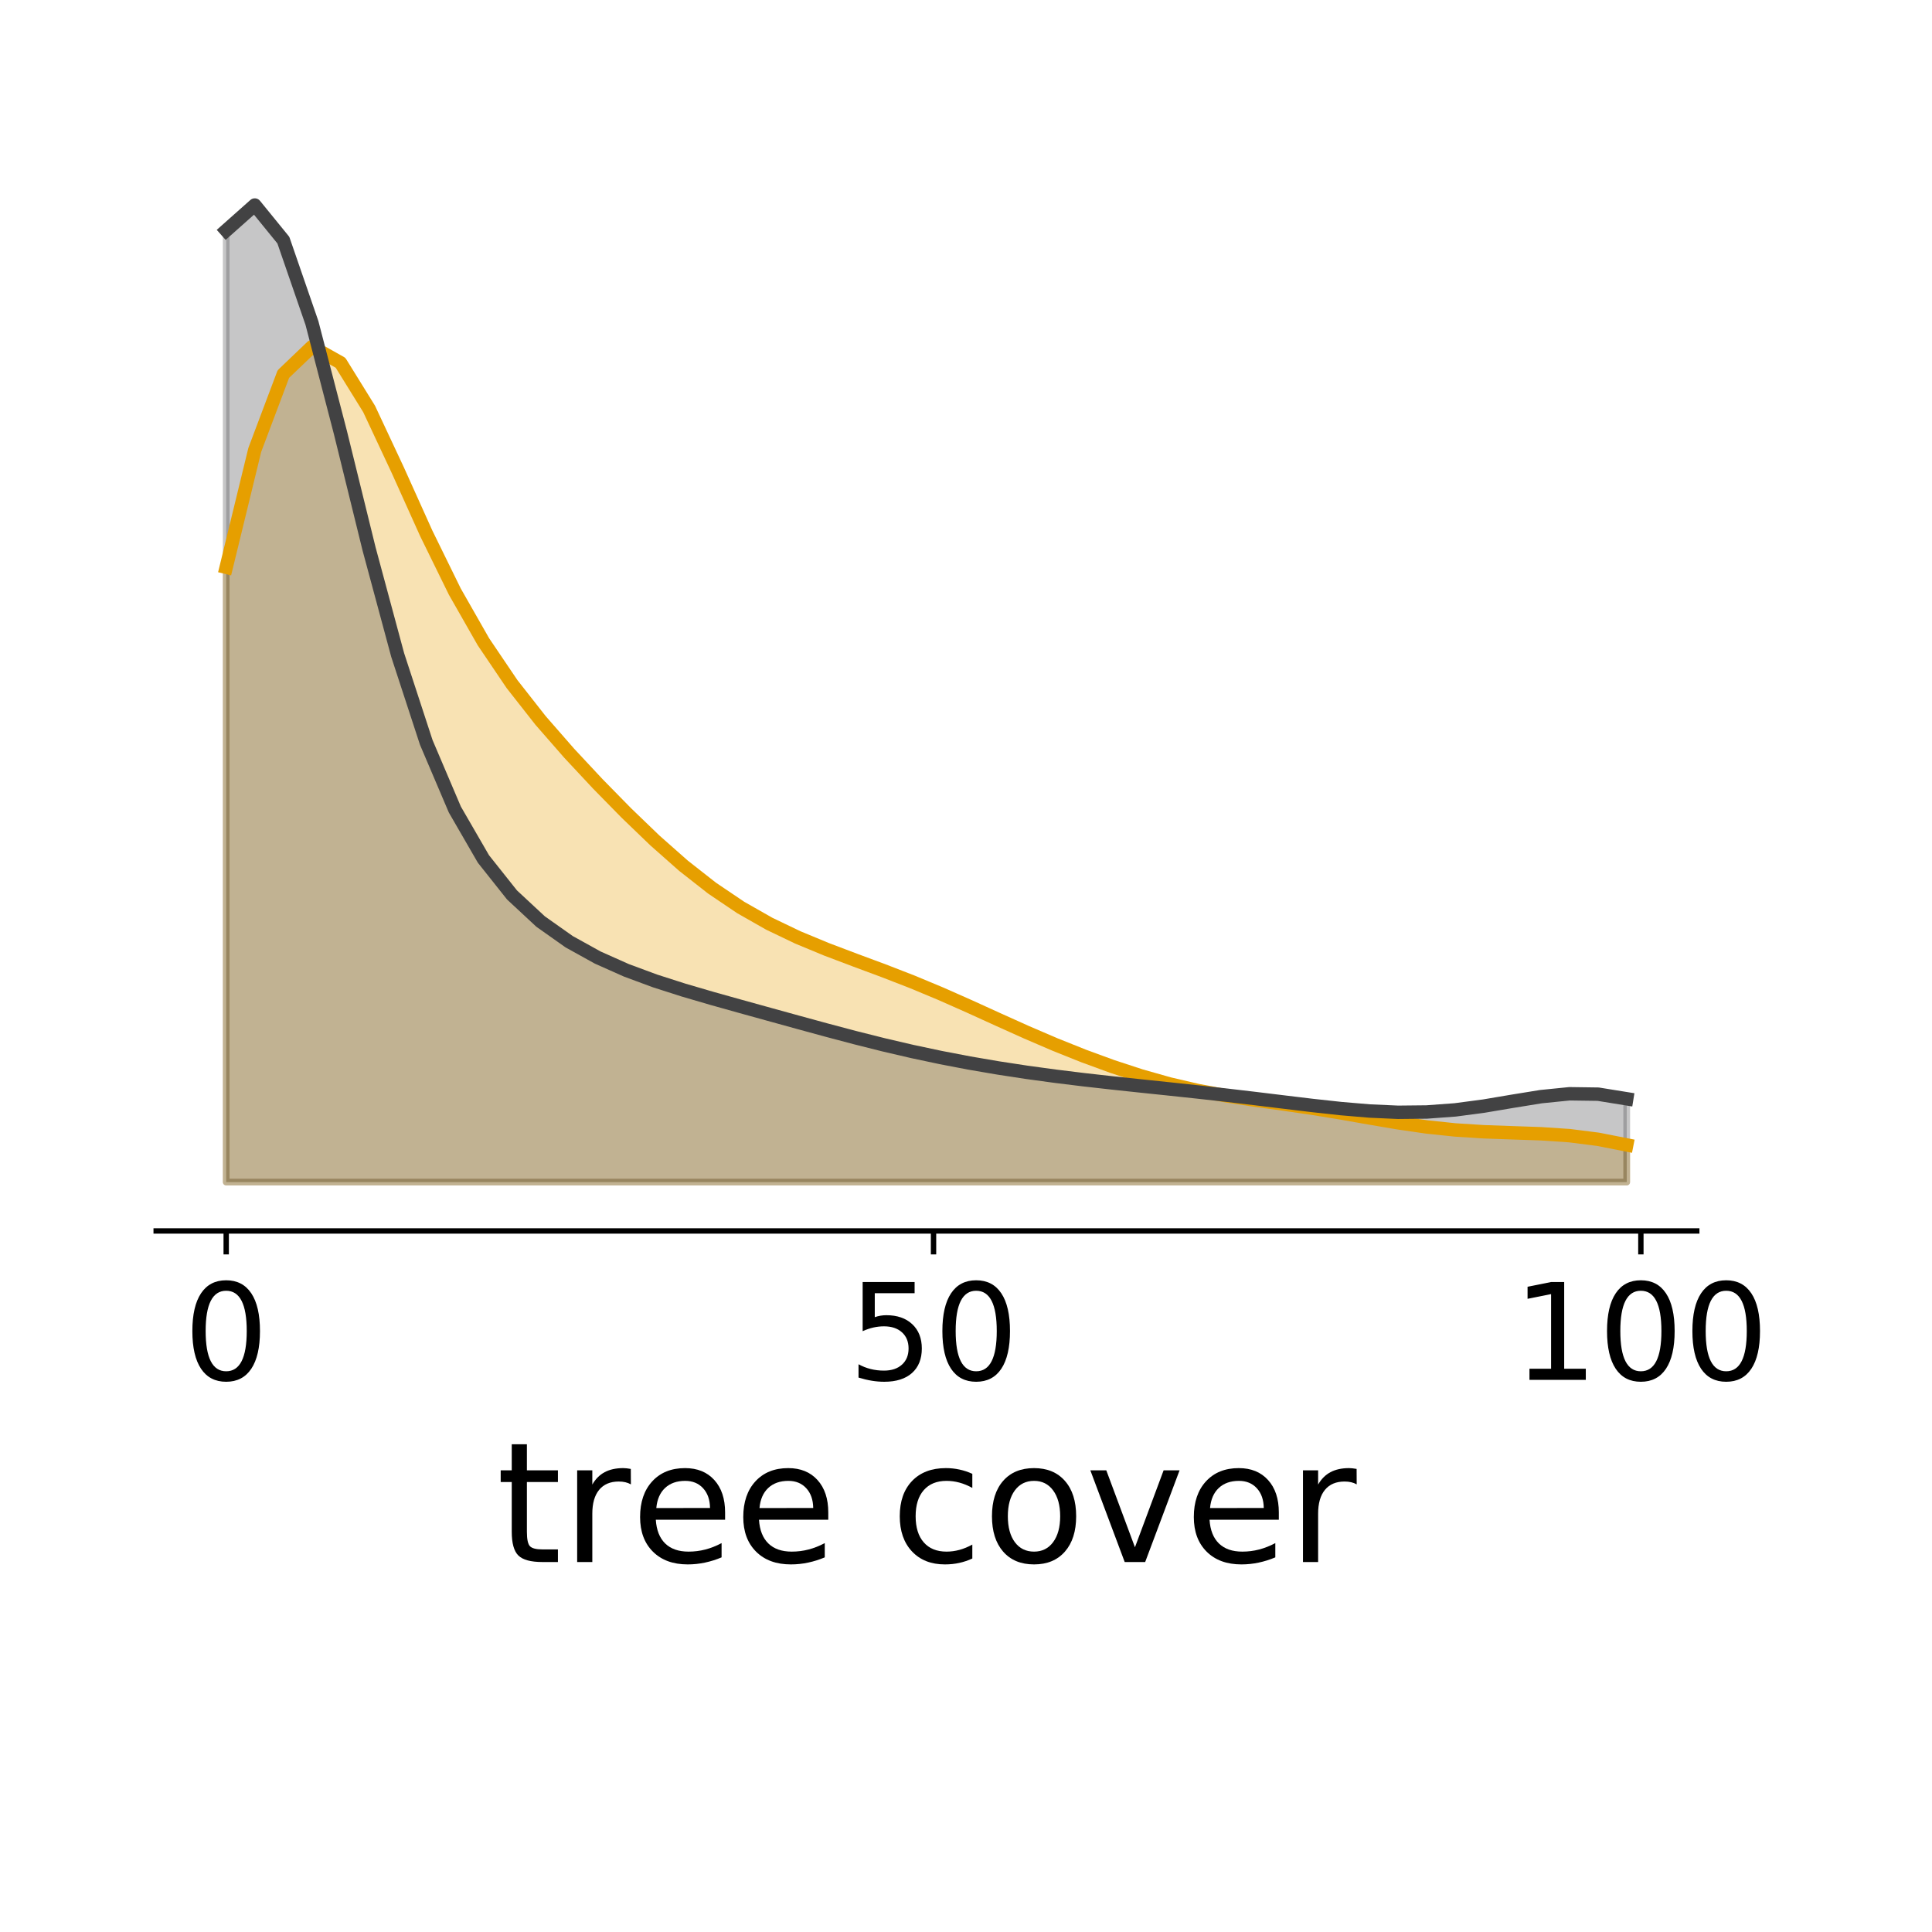
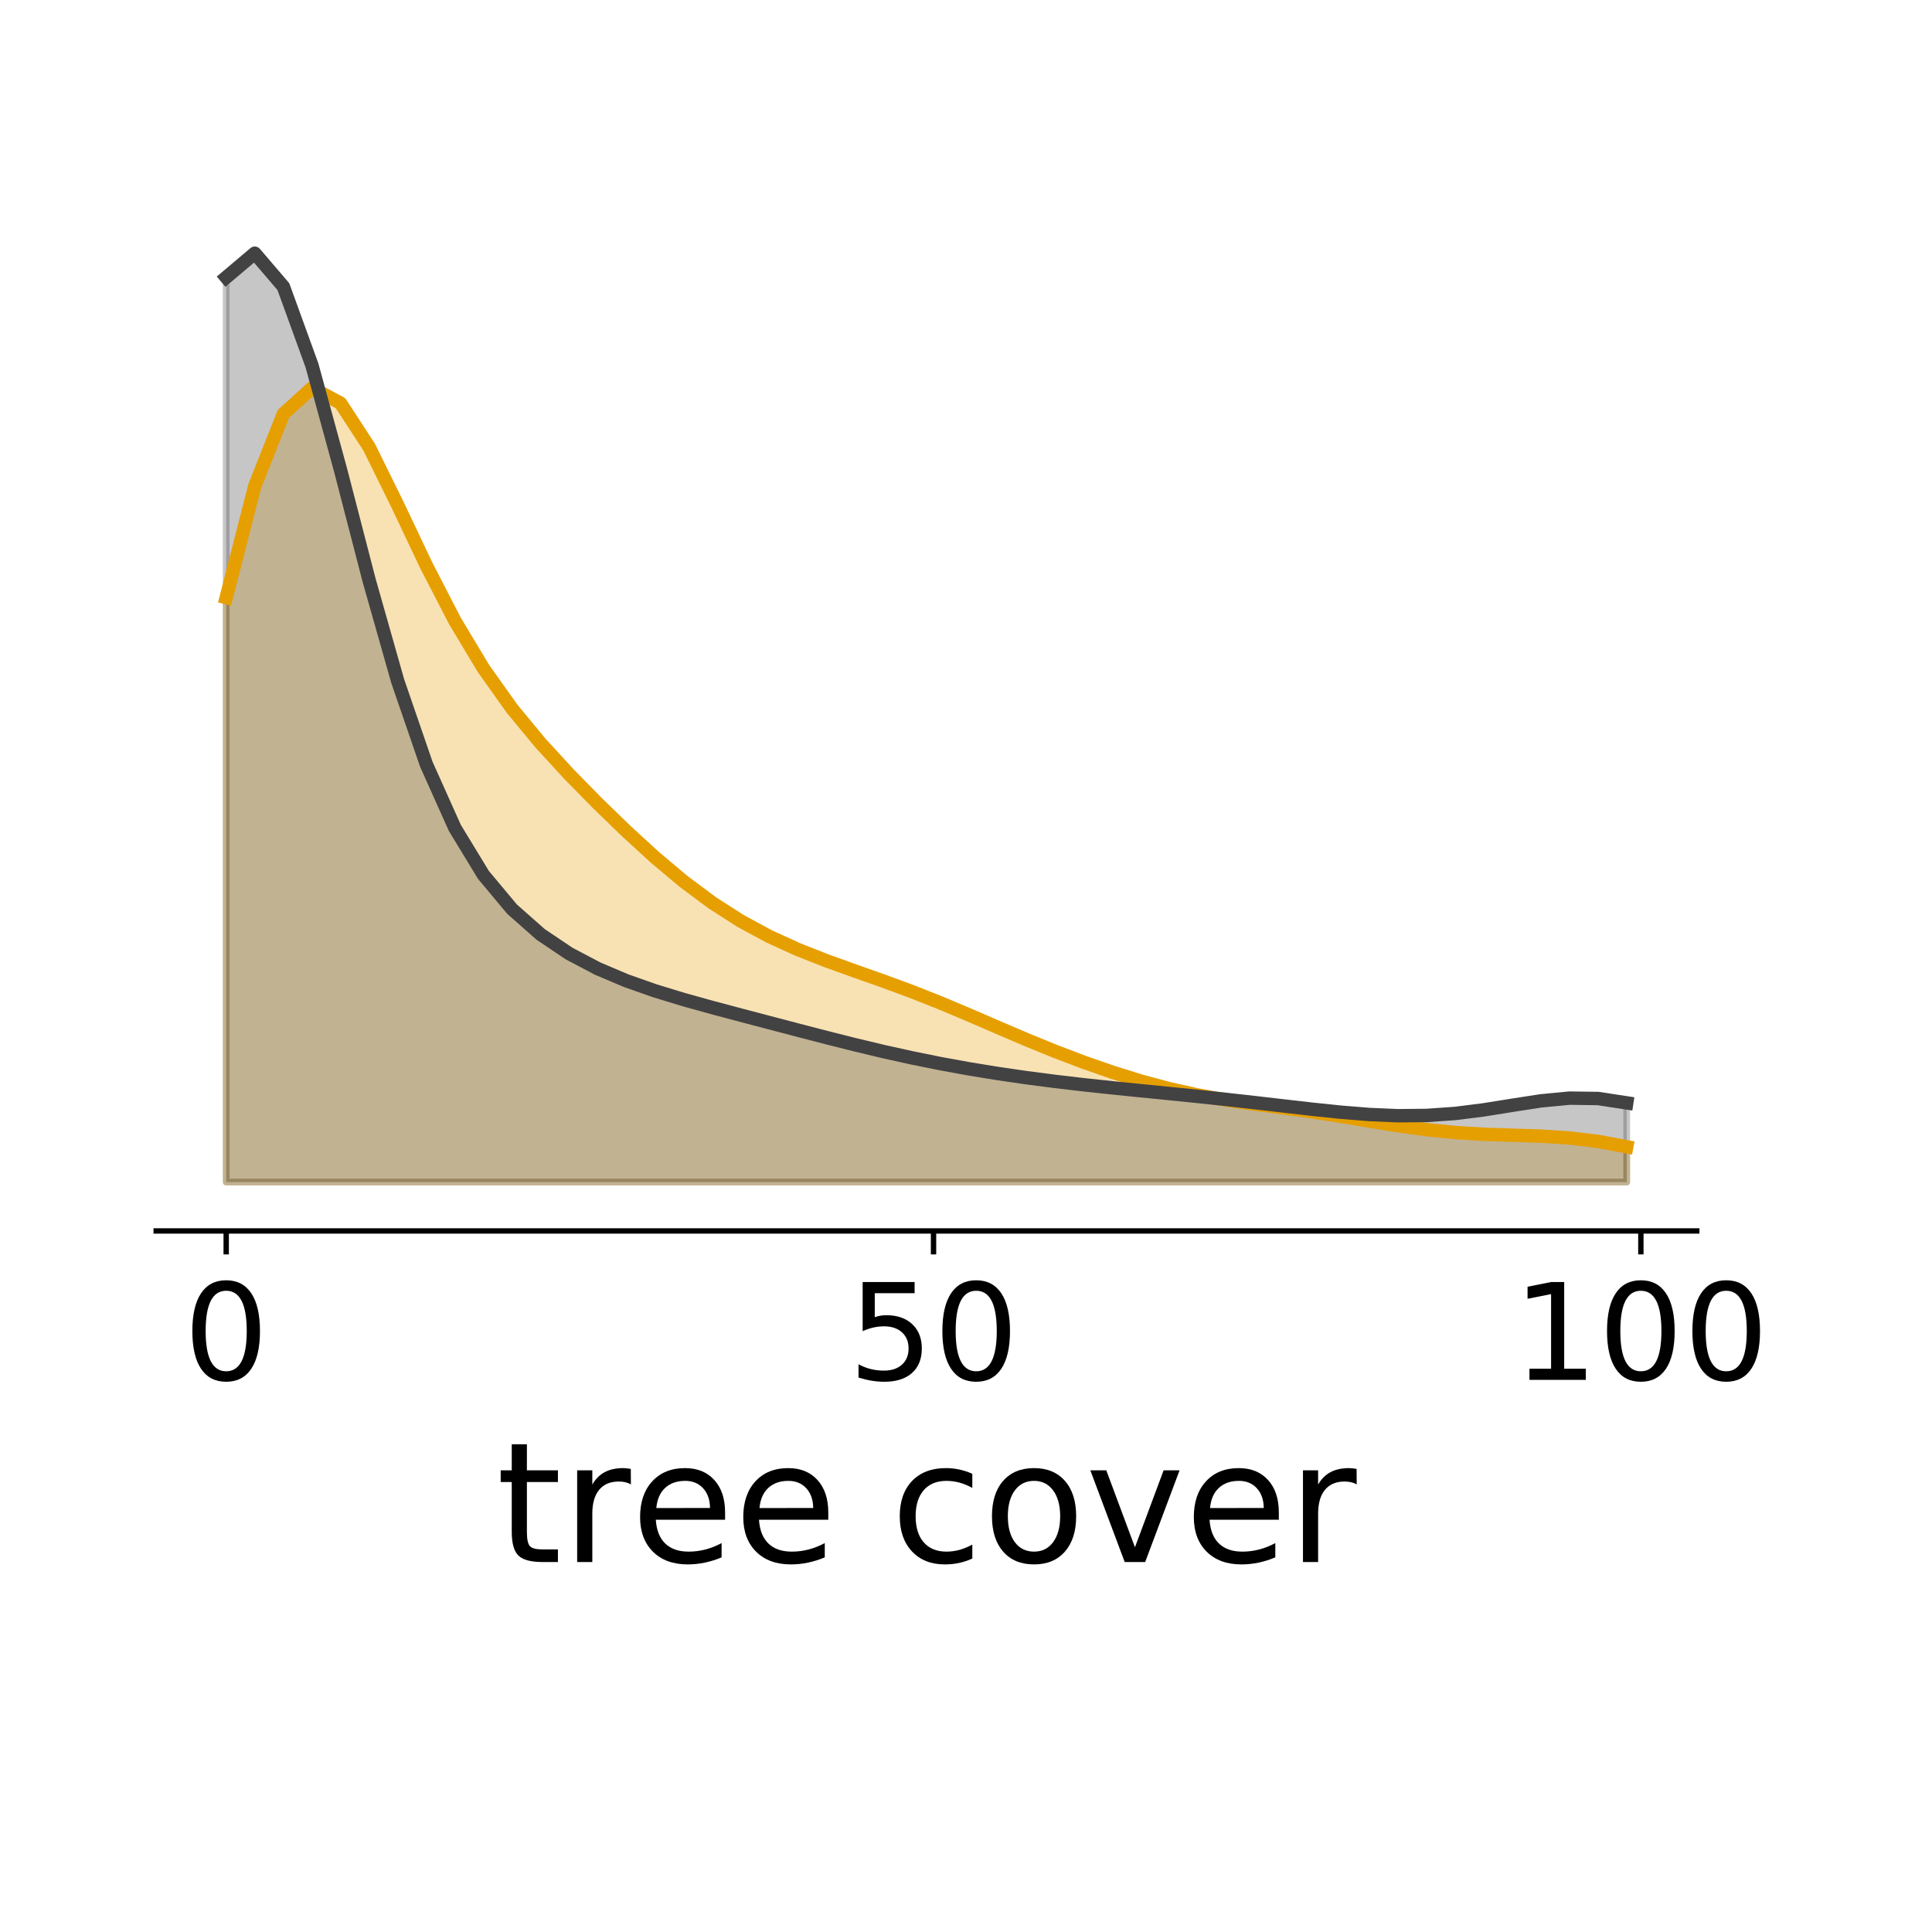
<svg xmlns="http://www.w3.org/2000/svg" xmlns:xlink="http://www.w3.org/1999/xlink" height="288pt" version="1.1" viewBox="0 0 288 288" width="288pt">
  <defs>
    <style type="text/css">
*{stroke-linecap:butt;stroke-linejoin:round;}
  </style>
  </defs>
  <g id="figure_1">
    <g id="patch_1">
      <path d="M 0 288  L 288 288  L 288 0  L 0 0  z " style="fill:#ffffff;" />
    </g>
    <g id="axes_1">
      <g id="patch_2">
        <path d="M 23.28 183.496  L 252.932 183.496  L 252.932 23.28  L 23.28 23.28  z " style="fill:#ffffff;" />
      </g>
      <g id="PolyCollection_1">
        <defs>
-           <path d="M 33.719 -111.787  L 33.719 -203.435  L 37.979 -220.932  L 42.24 -232.24  L 46.501 -236.314  L 50.762 -233.924  L 55.022 -227.045  L 59.283 -217.947  L 63.544 -208.488  L 67.804 -199.802  L 72.065 -192.329  L 76.326 -186.025  L 80.586 -180.598  L 84.847 -175.72  L 89.108 -171.155  L 93.369 -166.81  L 97.629 -162.709  L 101.89 -158.943  L 106.151 -155.601  L 110.411 -152.726  L 114.672 -150.302  L 118.933 -148.259  L 123.194 -146.492  L 127.454 -144.879  L 131.715 -143.296  L 135.976 -141.642  L 140.236 -139.866  L 144.497 -137.979  L 148.758 -136.038  L 153.018 -134.121  L 157.279 -132.291  L 161.54 -130.585  L 165.801 -129.024  L 170.061 -127.627  L 174.322 -126.422  L 178.583 -125.431  L 182.843 -124.644  L 187.104 -124.003  L 191.365 -123.416  L 195.625 -122.795  L 199.886 -122.1  L 204.147 -121.352  L 208.408 -120.627  L 212.668 -120.009  L 216.929 -119.561  L 221.19 -119.29  L 225.45 -119.139  L 229.711 -118.992  L 233.972 -118.708  L 238.233 -118.166  L 242.493 -117.327  L 242.493 -111.787  L 242.493 -111.787  L 238.233 -111.787  L 233.972 -111.787  L 229.711 -111.787  L 225.45 -111.787  L 221.19 -111.787  L 216.929 -111.787  L 212.668 -111.787  L 208.408 -111.787  L 204.147 -111.787  L 199.886 -111.787  L 195.625 -111.787  L 191.365 -111.787  L 187.104 -111.787  L 182.843 -111.787  L 178.583 -111.787  L 174.322 -111.787  L 170.061 -111.787  L 165.801 -111.787  L 161.54 -111.787  L 157.279 -111.787  L 153.018 -111.787  L 148.758 -111.787  L 144.497 -111.787  L 140.236 -111.787  L 135.976 -111.787  L 131.715 -111.787  L 127.454 -111.787  L 123.194 -111.787  L 118.933 -111.787  L 114.672 -111.787  L 110.411 -111.787  L 106.151 -111.787  L 101.89 -111.787  L 97.629 -111.787  L 93.369 -111.787  L 89.108 -111.787  L 84.847 -111.787  L 80.586 -111.787  L 76.326 -111.787  L 72.065 -111.787  L 67.804 -111.787  L 63.544 -111.787  L 59.283 -111.787  L 55.022 -111.787  L 50.762 -111.787  L 46.501 -111.787  L 42.24 -111.787  L 37.979 -111.787  L 33.719 -111.787  z " id="m6d69b06f80" style="stroke:#e69f00;stroke-opacity:0.3;" />
+           <path d="M 33.719 -111.787  L 33.719 -198.916  L 37.979 -215.549  L 42.24 -226.3  L 46.501 -230.173  L 50.762 -227.901  L 55.022 -221.361  L 59.283 -212.712  L 63.544 -203.719  L 67.804 -195.461  L 72.065 -188.358  L 76.326 -182.364  L 80.586 -177.205  L 84.847 -172.567  L 89.108 -168.228  L 93.369 -164.096  L 97.629 -160.198  L 101.89 -156.617  L 106.151 -153.44  L 110.411 -150.707  L 114.672 -148.403  L 118.933 -146.46  L 123.194 -144.781  L 127.454 -143.247  L 131.715 -141.742  L 135.976 -140.17  L 140.236 -138.482  L 144.497 -136.687  L 148.758 -134.842  L 153.018 -133.019  L 157.279 -131.28  L 161.54 -129.658  L 165.801 -128.174  L 170.061 -126.846  L 174.322 -125.701  L 178.583 -124.758  L 182.843 -124.009  L 187.104 -123.4  L 191.365 -122.843  L 195.625 -122.253  L 199.886 -121.591  L 204.147 -120.88  L 208.408 -120.191  L 212.668 -119.604  L 216.929 -119.177  L 221.19 -118.92  L 225.45 -118.776  L 229.711 -118.637  L 233.972 -118.366  L 238.233 -117.851  L 242.493 -117.054  L 242.493 -111.787  L 242.493 -111.787  L 238.233 -111.787  L 233.972 -111.787  L 229.711 -111.787  L 225.45 -111.787  L 221.19 -111.787  L 216.929 -111.787  L 212.668 -111.787  L 208.408 -111.787  L 204.147 -111.787  L 199.886 -111.787  L 195.625 -111.787  L 191.365 -111.787  L 187.104 -111.787  L 182.843 -111.787  L 178.583 -111.787  L 174.322 -111.787  L 170.061 -111.787  L 165.801 -111.787  L 161.54 -111.787  L 157.279 -111.787  L 153.018 -111.787  L 148.758 -111.787  L 144.497 -111.787  L 140.236 -111.787  L 135.976 -111.787  L 131.715 -111.787  L 127.454 -111.787  L 123.194 -111.787  L 118.933 -111.787  L 114.672 -111.787  L 110.411 -111.787  L 106.151 -111.787  L 101.89 -111.787  L 97.629 -111.787  L 93.369 -111.787  L 89.108 -111.787  L 84.847 -111.787  L 80.586 -111.787  L 76.326 -111.787  L 72.065 -111.787  L 67.804 -111.787  L 63.544 -111.787  L 59.283 -111.787  L 55.022 -111.787  L 50.762 -111.787  L 46.501 -111.787  L 42.24 -111.787  L 37.979 -111.787  L 33.719 -111.787  z " id="m7770570a76" style="stroke:#e69f00;stroke-opacity:0.3;" />
        </defs>
-         <g clip-path="url(#pfbd63148bc)">
-           <use style="fill:#e69f00;fill-opacity:0.3;stroke:#e69f00;stroke-opacity:0.3;" x="0" xlink:href="#m6d69b06f80" y="288" />
+         <g clip-path="url(#p7afda4b29f)">
+           <use style="fill:#e69f00;fill-opacity:0.3;stroke:#e69f00;stroke-opacity:0.3;" x="0" xlink:href="#m7770570a76" y="288" />
        </g>
      </g>
      <g id="PolyCollection_2">
        <defs>
-           <path d="M 33.719 -111.787  L 33.719 -253.651  L 37.979 -257.437  L 42.24 -252.201  L 46.501 -239.855  L 50.762 -223.457  L 55.022 -206.157  L 59.283 -190.355  L 63.544 -177.325  L 67.804 -167.321  L 72.065 -159.954  L 76.326 -154.59  L 80.586 -150.628  L 84.847 -147.616  L 89.108 -145.256  L 93.369 -143.357  L 97.629 -141.779  L 101.89 -140.412  L 106.151 -139.165  L 110.411 -137.972  L 114.672 -136.792  L 118.933 -135.616  L 123.194 -134.452  L 127.454 -133.323  L 131.715 -132.252  L 135.976 -131.259  L 140.236 -130.354  L 144.497 -129.538  L 148.758 -128.808  L 153.018 -128.156  L 157.279 -127.574  L 161.54 -127.05  L 165.801 -126.57  L 170.061 -126.116  L 174.322 -125.671  L 178.583 -125.217  L 182.843 -124.742  L 187.104 -124.241  L 191.365 -123.722  L 195.625 -123.21  L 199.886 -122.745  L 204.147 -122.384  L 208.408 -122.193  L 212.668 -122.237  L 216.929 -122.551  L 221.19 -123.116  L 225.45 -123.834  L 229.711 -124.525  L 233.972 -124.953  L 238.233 -124.894  L 242.493 -124.206  L 242.493 -111.787  L 242.493 -111.787  L 238.233 -111.787  L 233.972 -111.787  L 229.711 -111.787  L 225.45 -111.787  L 221.19 -111.787  L 216.929 -111.787  L 212.668 -111.787  L 208.408 -111.787  L 204.147 -111.787  L 199.886 -111.787  L 195.625 -111.787  L 191.365 -111.787  L 187.104 -111.787  L 182.843 -111.787  L 178.583 -111.787  L 174.322 -111.787  L 170.061 -111.787  L 165.801 -111.787  L 161.54 -111.787  L 157.279 -111.787  L 153.018 -111.787  L 148.758 -111.787  L 144.497 -111.787  L 140.236 -111.787  L 135.976 -111.787  L 131.715 -111.787  L 127.454 -111.787  L 123.194 -111.787  L 118.933 -111.787  L 114.672 -111.787  L 110.411 -111.787  L 106.151 -111.787  L 101.89 -111.787  L 97.629 -111.787  L 93.369 -111.787  L 89.108 -111.787  L 84.847 -111.787  L 80.586 -111.787  L 76.326 -111.787  L 72.065 -111.787  L 67.804 -111.787  L 63.544 -111.787  L 59.283 -111.787  L 55.022 -111.787  L 50.762 -111.787  L 46.501 -111.787  L 42.24 -111.787  L 37.979 -111.787  L 33.719 -111.787  z " id="m1d06f9af1c" style="stroke:#424243;stroke-opacity:0.3;" />
+           <path d="M 33.719 -111.787  L 33.719 -246.655  L 37.979 -250.255  L 42.24 -245.277  L 46.501 -233.54  L 50.762 -217.95  L 55.022 -201.503  L 59.283 -186.481  L 63.544 -174.093  L 67.804 -164.583  L 72.065 -157.579  L 76.326 -152.48  L 80.586 -148.712  L 84.847 -145.849  L 89.108 -143.606  L 93.369 -141.8  L 97.629 -140.3  L 101.89 -139  L 106.151 -137.815  L 110.411 -136.68  L 114.672 -135.559  L 118.933 -134.44  L 123.194 -133.334  L 127.454 -132.261  L 131.715 -131.243  L 135.976 -130.299  L 140.236 -129.438  L 144.497 -128.663  L 148.758 -127.968  L 153.018 -127.349  L 157.279 -126.796  L 161.54 -126.297  L 165.801 -125.841  L 170.061 -125.409  L 174.322 -124.986  L 178.583 -124.555  L 182.843 -124.103  L 187.104 -123.627  L 191.365 -123.134  L 195.625 -122.647  L 199.886 -122.205  L 204.147 -121.861  L 208.408 -121.68  L 212.668 -121.722  L 216.929 -122.02  L 221.19 -122.557  L 225.45 -123.24  L 229.711 -123.897  L 233.972 -124.304  L 238.233 -124.247  L 242.493 -123.594  L 242.493 -111.787  L 242.493 -111.787  L 238.233 -111.787  L 233.972 -111.787  L 229.711 -111.787  L 225.45 -111.787  L 221.19 -111.787  L 216.929 -111.787  L 212.668 -111.787  L 208.408 -111.787  L 204.147 -111.787  L 199.886 -111.787  L 195.625 -111.787  L 191.365 -111.787  L 187.104 -111.787  L 182.843 -111.787  L 178.583 -111.787  L 174.322 -111.787  L 170.061 -111.787  L 165.801 -111.787  L 161.54 -111.787  L 157.279 -111.787  L 153.018 -111.787  L 148.758 -111.787  L 144.497 -111.787  L 140.236 -111.787  L 135.976 -111.787  L 131.715 -111.787  L 127.454 -111.787  L 123.194 -111.787  L 118.933 -111.787  L 114.672 -111.787  L 110.411 -111.787  L 106.151 -111.787  L 101.89 -111.787  L 97.629 -111.787  L 93.369 -111.787  L 89.108 -111.787  L 84.847 -111.787  L 80.586 -111.787  L 76.326 -111.787  L 72.065 -111.787  L 67.804 -111.787  L 63.544 -111.787  L 59.283 -111.787  L 55.022 -111.787  L 50.762 -111.787  L 46.501 -111.787  L 42.24 -111.787  L 37.979 -111.787  L 33.719 -111.787  z " id="m3e9aedd88e" style="stroke:#424243;stroke-opacity:0.3;" />
        </defs>
-         <g clip-path="url(#pfbd63148bc)">
-           <use style="fill:#424243;fill-opacity:0.3;stroke:#424243;stroke-opacity:0.3;" x="0" xlink:href="#m1d06f9af1c" y="288" />
+         <g clip-path="url(#p7afda4b29f)">
+           <use style="fill:#424243;fill-opacity:0.3;stroke:#424243;stroke-opacity:0.3;" x="0" xlink:href="#m3e9aedd88e" y="288" />
        </g>
      </g>
      <g id="matplotlib.axis_1">
        <g id="xtick_1">
          <g id="line2d_1">
            <defs>
-               <path d="M 0 0  L 0 3.5  " id="m3f2c4c52f0" style="stroke:#000000;stroke-width:0.8;" />
+               <path d="M 0 0  L 0 3.5  " id="m2016567a8d" style="stroke:#000000;stroke-width:0.8;" />
            </defs>
            <g>
-               <use style="stroke:#000000;stroke-width:0.8;" x="33.719" xlink:href="#m3f2c4c52f0" y="183.496" />
+               <use style="stroke:#000000;stroke-width:0.8;" x="33.719" xlink:href="#m2016567a8d" y="183.496" />
            </g>
          </g>
          <g id="text_1">
            <defs>
              <path d="M 31.781 66.406  Q 24.172 66.406 20.328 58.906  Q 16.5 51.422 16.5 36.375  Q 16.5 21.391 20.328 13.891  Q 24.172 6.391 31.781 6.391  Q 39.453 6.391 43.281 13.891  Q 47.125 21.391 47.125 36.375  Q 47.125 51.422 43.281 58.906  Q 39.453 66.406 31.781 66.406  z M 31.781 74.219  Q 44.047 74.219 50.516 64.516  Q 56.984 54.828 56.984 36.375  Q 56.984 17.969 50.516 8.266  Q 44.047 -1.422 31.781 -1.422  Q 19.531 -1.422 13.062 8.266  Q 6.594 17.969 6.594 36.375  Q 6.594 54.828 13.062 64.516  Q 19.531 74.219 31.781 74.219  z " id="DejaVuSans-30" />
            </defs>
            <g transform="translate(27.35623 205.6929)scale(0.2 -0.2)">
              <use xlink:href="#DejaVuSans-30" />
            </g>
          </g>
        </g>
        <g id="xtick_2">
          <g id="line2d_2">
            <g>
-               <use style="stroke:#000000;stroke-width:0.8;" x="139.16" xlink:href="#m3f2c4c52f0" y="183.496" />
+               <use style="stroke:#000000;stroke-width:0.8;" x="139.16" xlink:href="#m2016567a8d" y="183.496" />
            </g>
          </g>
          <g id="text_2">
            <defs>
              <path d="M 10.797 72.906  L 49.516 72.906  L 49.516 64.594  L 19.828 64.594  L 19.828 46.734  Q 21.969 47.469 24.109 47.828  Q 26.266 48.188 28.422 48.188  Q 40.625 48.188 47.75 41.5  Q 54.891 34.812 54.891 23.391  Q 54.891 11.625 47.562 5.094  Q 40.234 -1.422 26.906 -1.422  Q 22.312 -1.422 17.547 -0.641  Q 12.797 0.141 7.719 1.703  L 7.719 11.625  Q 12.109 9.234 16.797 8.062  Q 21.484 6.891 26.703 6.891  Q 35.156 6.891 40.078 11.328  Q 45.016 15.766 45.016 23.391  Q 45.016 31 40.078 35.438  Q 35.156 39.891 26.703 39.891  Q 22.75 39.891 18.812 39.016  Q 14.891 38.141 10.797 36.281  z " id="DejaVuSans-35" />
            </defs>
            <g transform="translate(126.4354 205.6929)scale(0.2 -0.2)">
              <use xlink:href="#DejaVuSans-35" />
              <use x="63.623" xlink:href="#DejaVuSans-30" />
            </g>
          </g>
        </g>
        <g id="xtick_3">
          <g id="line2d_3">
            <g>
-               <use style="stroke:#000000;stroke-width:0.8;" x="244.602" xlink:href="#m3f2c4c52f0" y="183.496" />
+               <use style="stroke:#000000;stroke-width:0.8;" x="244.602" xlink:href="#m2016567a8d" y="183.496" />
            </g>
          </g>
          <g id="text_3">
            <defs>
              <path d="M 12.406 8.297  L 28.516 8.297  L 28.516 63.922  L 10.984 60.406  L 10.984 69.391  L 28.422 72.906  L 38.281 72.906  L 38.281 8.297  L 54.391 8.297  L 54.391 0  L 12.406 0  z " id="DejaVuSans-31" />
            </defs>
            <g transform="translate(225.5146 205.6929)scale(0.2 -0.2)">
              <use xlink:href="#DejaVuSans-31" />
              <use x="63.623" xlink:href="#DejaVuSans-30" />
              <use x="127.246" xlink:href="#DejaVuSans-30" />
            </g>
          </g>
        </g>
        <g id="text_4">
          <defs>
            <path d="M 18.312 70.219  L 18.312 54.688  L 36.812 54.688  L 36.812 47.703  L 18.312 47.703  L 18.312 18.016  Q 18.312 11.328 20.141 9.422  Q 21.969 7.516 27.594 7.516  L 36.812 7.516  L 36.812 0  L 27.594 0  Q 17.188 0 13.234 3.875  Q 9.281 7.766 9.281 18.016  L 9.281 47.703  L 2.688 47.703  L 2.688 54.688  L 9.281 54.688  L 9.281 70.219  z " id="DejaVuSans-74" />
            <path d="M 41.109 46.297  Q 39.594 47.172 37.812 47.578  Q 36.031 48 33.891 48  Q 26.266 48 22.188 43.047  Q 18.109 38.094 18.109 28.812  L 18.109 0  L 9.078 0  L 9.078 54.688  L 18.109 54.688  L 18.109 46.188  Q 20.953 51.172 25.484 53.578  Q 30.031 56 36.531 56  Q 37.453 56 38.578 55.875  Q 39.703 55.766 41.062 55.516  z " id="DejaVuSans-72" />
            <path d="M 56.203 29.594  L 56.203 25.203  L 14.891 25.203  Q 15.484 15.922 20.484 11.062  Q 25.484 6.203 34.422 6.203  Q 39.594 6.203 44.453 7.469  Q 49.312 8.734 54.109 11.281  L 54.109 2.781  Q 49.266 0.734 44.188 -0.344  Q 39.109 -1.422 33.891 -1.422  Q 20.797 -1.422 13.156 6.188  Q 5.516 13.812 5.516 26.812  Q 5.516 40.234 12.766 48.109  Q 20.016 56 32.328 56  Q 43.359 56 49.781 48.891  Q 56.203 41.797 56.203 29.594  z M 47.219 32.234  Q 47.125 39.594 43.094 43.984  Q 39.062 48.391 32.422 48.391  Q 24.906 48.391 20.391 44.141  Q 15.875 39.891 15.188 32.172  z " id="DejaVuSans-65" />
            <path id="DejaVuSans-20" />
            <path d="M 48.781 52.594  L 48.781 44.188  Q 44.969 46.297 41.141 47.344  Q 37.312 48.391 33.406 48.391  Q 24.656 48.391 19.812 42.844  Q 14.984 37.312 14.984 27.297  Q 14.984 17.281 19.812 11.734  Q 24.656 6.203 33.406 6.203  Q 37.312 6.203 41.141 7.25  Q 44.969 8.297 48.781 10.406  L 48.781 2.094  Q 45.016 0.344 40.984 -0.531  Q 36.969 -1.422 32.422 -1.422  Q 20.062 -1.422 12.781 6.344  Q 5.516 14.109 5.516 27.297  Q 5.516 40.672 12.859 48.328  Q 20.219 56 33.016 56  Q 37.156 56 41.109 55.141  Q 45.062 54.297 48.781 52.594  z " id="DejaVuSans-63" />
            <path d="M 30.609 48.391  Q 23.391 48.391 19.188 42.75  Q 14.984 37.109 14.984 27.297  Q 14.984 17.484 19.156 11.844  Q 23.344 6.203 30.609 6.203  Q 37.797 6.203 41.984 11.859  Q 46.188 17.531 46.188 27.297  Q 46.188 37.016 41.984 42.703  Q 37.797 48.391 30.609 48.391  z M 30.609 56  Q 42.328 56 49.016 48.375  Q 55.719 40.766 55.719 27.297  Q 55.719 13.875 49.016 6.219  Q 42.328 -1.422 30.609 -1.422  Q 18.844 -1.422 12.172 6.219  Q 5.516 13.875 5.516 27.297  Q 5.516 40.766 12.172 48.375  Q 18.844 56 30.609 56  z " id="DejaVuSans-6f" />
            <path d="M 2.984 54.688  L 12.5 54.688  L 29.594 8.797  L 46.688 54.688  L 56.203 54.688  L 35.688 0  L 23.484 0  z " id="DejaVuSans-76" />
          </defs>
          <g transform="translate(73.96536 232.8483)scale(0.25 -0.25)">
            <use xlink:href="#DejaVuSans-74" />
            <use x="39.209" xlink:href="#DejaVuSans-72" />
            <use x="80.291" xlink:href="#DejaVuSans-65" />
            <use x="141.814" xlink:href="#DejaVuSans-65" />
            <use x="203.338" xlink:href="#DejaVuSans-20" />
            <use x="235.125" xlink:href="#DejaVuSans-63" />
            <use x="290.105" xlink:href="#DejaVuSans-6f" />
            <use x="351.287" xlink:href="#DejaVuSans-76" />
            <use x="410.467" xlink:href="#DejaVuSans-65" />
            <use x="471.99" xlink:href="#DejaVuSans-72" />
          </g>
          <g transform="translate(134.1333 260.8429)scale(0.25 -0.25)">
            <use xlink:href="#DejaVuSans-20" />
          </g>
        </g>
      </g>
      <g id="line2d_4">
-         <path clip-path="url(#pfbd63148bc)" d="M 33.719 84.565  L 37.979 67.068  L 42.24 55.76  L 46.501 51.686  L 50.762 54.076  L 55.022 60.955  L 59.283 70.053  L 63.544 79.512  L 67.804 88.198  L 72.065 95.671  L 76.326 101.975  L 80.586 107.402  L 84.847 112.28  L 89.108 116.845  L 93.369 121.19  L 97.629 125.291  L 101.89 129.057  L 106.151 132.399  L 110.411 135.274  L 114.672 137.698  L 118.933 139.741  L 123.194 141.508  L 127.454 143.121  L 131.715 144.704  L 135.976 146.358  L 140.236 148.134  L 144.497 150.021  L 148.758 151.962  L 153.018 153.879  L 157.279 155.709  L 161.54 157.415  L 165.801 158.976  L 170.061 160.373  L 174.322 161.578  L 178.583 162.569  L 182.843 163.356  L 187.104 163.997  L 191.365 164.584  L 195.625 165.205  L 199.886 165.9  L 204.147 166.648  L 208.408 167.373  L 212.668 167.991  L 216.929 168.439  L 221.19 168.71  L 225.45 168.861  L 229.711 169.008  L 233.972 169.292  L 238.233 169.834  L 242.493 170.673  " style="fill:none;stroke:#e69f00;stroke-linecap:square;stroke-width:2;" />
+         <path clip-path="url(#p7afda4b29f)" d="M 33.719 89.084  L 37.979 72.451  L 42.24 61.7  L 46.501 57.827  L 50.762 60.099  L 55.022 66.639  L 59.283 75.288  L 63.544 84.281  L 67.804 92.539  L 72.065 99.642  L 76.326 105.636  L 80.586 110.795  L 84.847 115.433  L 89.108 119.772  L 93.369 123.904  L 97.629 127.802  L 101.89 131.383  L 106.151 134.56  L 110.411 137.293  L 114.672 139.597  L 118.933 141.54  L 123.194 143.219  L 127.454 144.753  L 131.715 146.258  L 135.976 147.83  L 140.236 149.518  L 144.497 151.313  L 148.758 153.158  L 153.018 154.981  L 157.279 156.72  L 161.54 158.342  L 165.801 159.826  L 170.061 161.154  L 174.322 162.299  L 178.583 163.242  L 182.843 163.991  L 187.104 164.6  L 191.365 165.157  L 195.625 165.747  L 199.886 166.409  L 204.147 167.12  L 208.408 167.809  L 212.668 168.396  L 216.929 168.823  L 221.19 169.08  L 225.45 169.224  L 229.711 169.363  L 233.972 169.634  L 238.233 170.149  L 242.493 170.946  " style="fill:none;stroke:#e69f00;stroke-linecap:square;stroke-width:2;" />
      </g>
      <g id="line2d_5">
-         <path clip-path="url(#pfbd63148bc)" d="M 33.719 34.349  L 37.979 30.563  L 42.24 35.799  L 46.501 48.145  L 50.762 64.543  L 55.022 81.843  L 59.283 97.645  L 63.544 110.675  L 67.804 120.679  L 72.065 128.046  L 76.326 133.41  L 80.586 137.372  L 84.847 140.384  L 89.108 142.744  L 93.369 144.643  L 97.629 146.221  L 101.89 147.588  L 106.151 148.835  L 110.411 150.028  L 114.672 151.208  L 118.933 152.384  L 123.194 153.548  L 127.454 154.677  L 131.715 155.748  L 135.976 156.741  L 140.236 157.646  L 144.497 158.462  L 148.758 159.192  L 153.018 159.844  L 157.279 160.426  L 161.54 160.95  L 165.801 161.43  L 170.061 161.884  L 174.322 162.329  L 178.583 162.783  L 182.843 163.258  L 187.104 163.759  L 191.365 164.278  L 195.625 164.79  L 199.886 165.255  L 204.147 165.616  L 208.408 165.807  L 212.668 165.763  L 216.929 165.449  L 221.19 164.884  L 225.45 164.166  L 229.711 163.475  L 233.972 163.047  L 238.233 163.106  L 242.493 163.794  " style="fill:none;stroke:#424243;stroke-linecap:square;stroke-width:2;" />
+         <path clip-path="url(#p7afda4b29f)" d="M 33.719 41.345  L 37.979 37.745  L 42.24 42.723  L 46.501 54.46  L 50.762 70.05  L 55.022 86.497  L 59.283 101.519  L 63.544 113.907  L 67.804 123.417  L 72.065 130.421  L 76.326 135.52  L 80.586 139.288  L 84.847 142.151  L 89.108 144.394  L 93.369 146.2  L 97.629 147.7  L 101.89 149  L 106.151 150.185  L 110.411 151.32  L 114.672 152.441  L 118.933 153.56  L 123.194 154.666  L 127.454 155.739  L 131.715 156.757  L 135.976 157.701  L 140.236 158.562  L 144.497 159.337  L 148.758 160.032  L 153.018 160.651  L 157.279 161.204  L 161.54 161.703  L 165.801 162.159  L 170.061 162.591  L 174.322 163.014  L 178.583 163.445  L 182.843 163.897  L 187.104 164.373  L 191.365 164.866  L 195.625 165.353  L 199.886 165.795  L 204.147 166.139  L 208.408 166.32  L 212.668 166.278  L 216.929 165.98  L 221.19 165.443  L 225.45 164.76  L 229.711 164.103  L 233.972 163.696  L 238.233 163.753  L 242.493 164.406  " style="fill:none;stroke:#424243;stroke-linecap:square;stroke-width:2;" />
      </g>
      <g id="patch_3">
        <path d="M 23.28 183.496  L 252.932 183.496  " style="fill:none;stroke:#000000;stroke-linecap:square;stroke-linejoin:miter;stroke-width:0.8;" />
      </g>
    </g>
  </g>
  <defs>
-     <clipPath id="pfbd63148bc">
+     <clipPath id="p7afda4b29f">
      <rect height="160.216" width="229.652" x="23.28" y="23.28" />
    </clipPath>
  </defs>
</svg>
